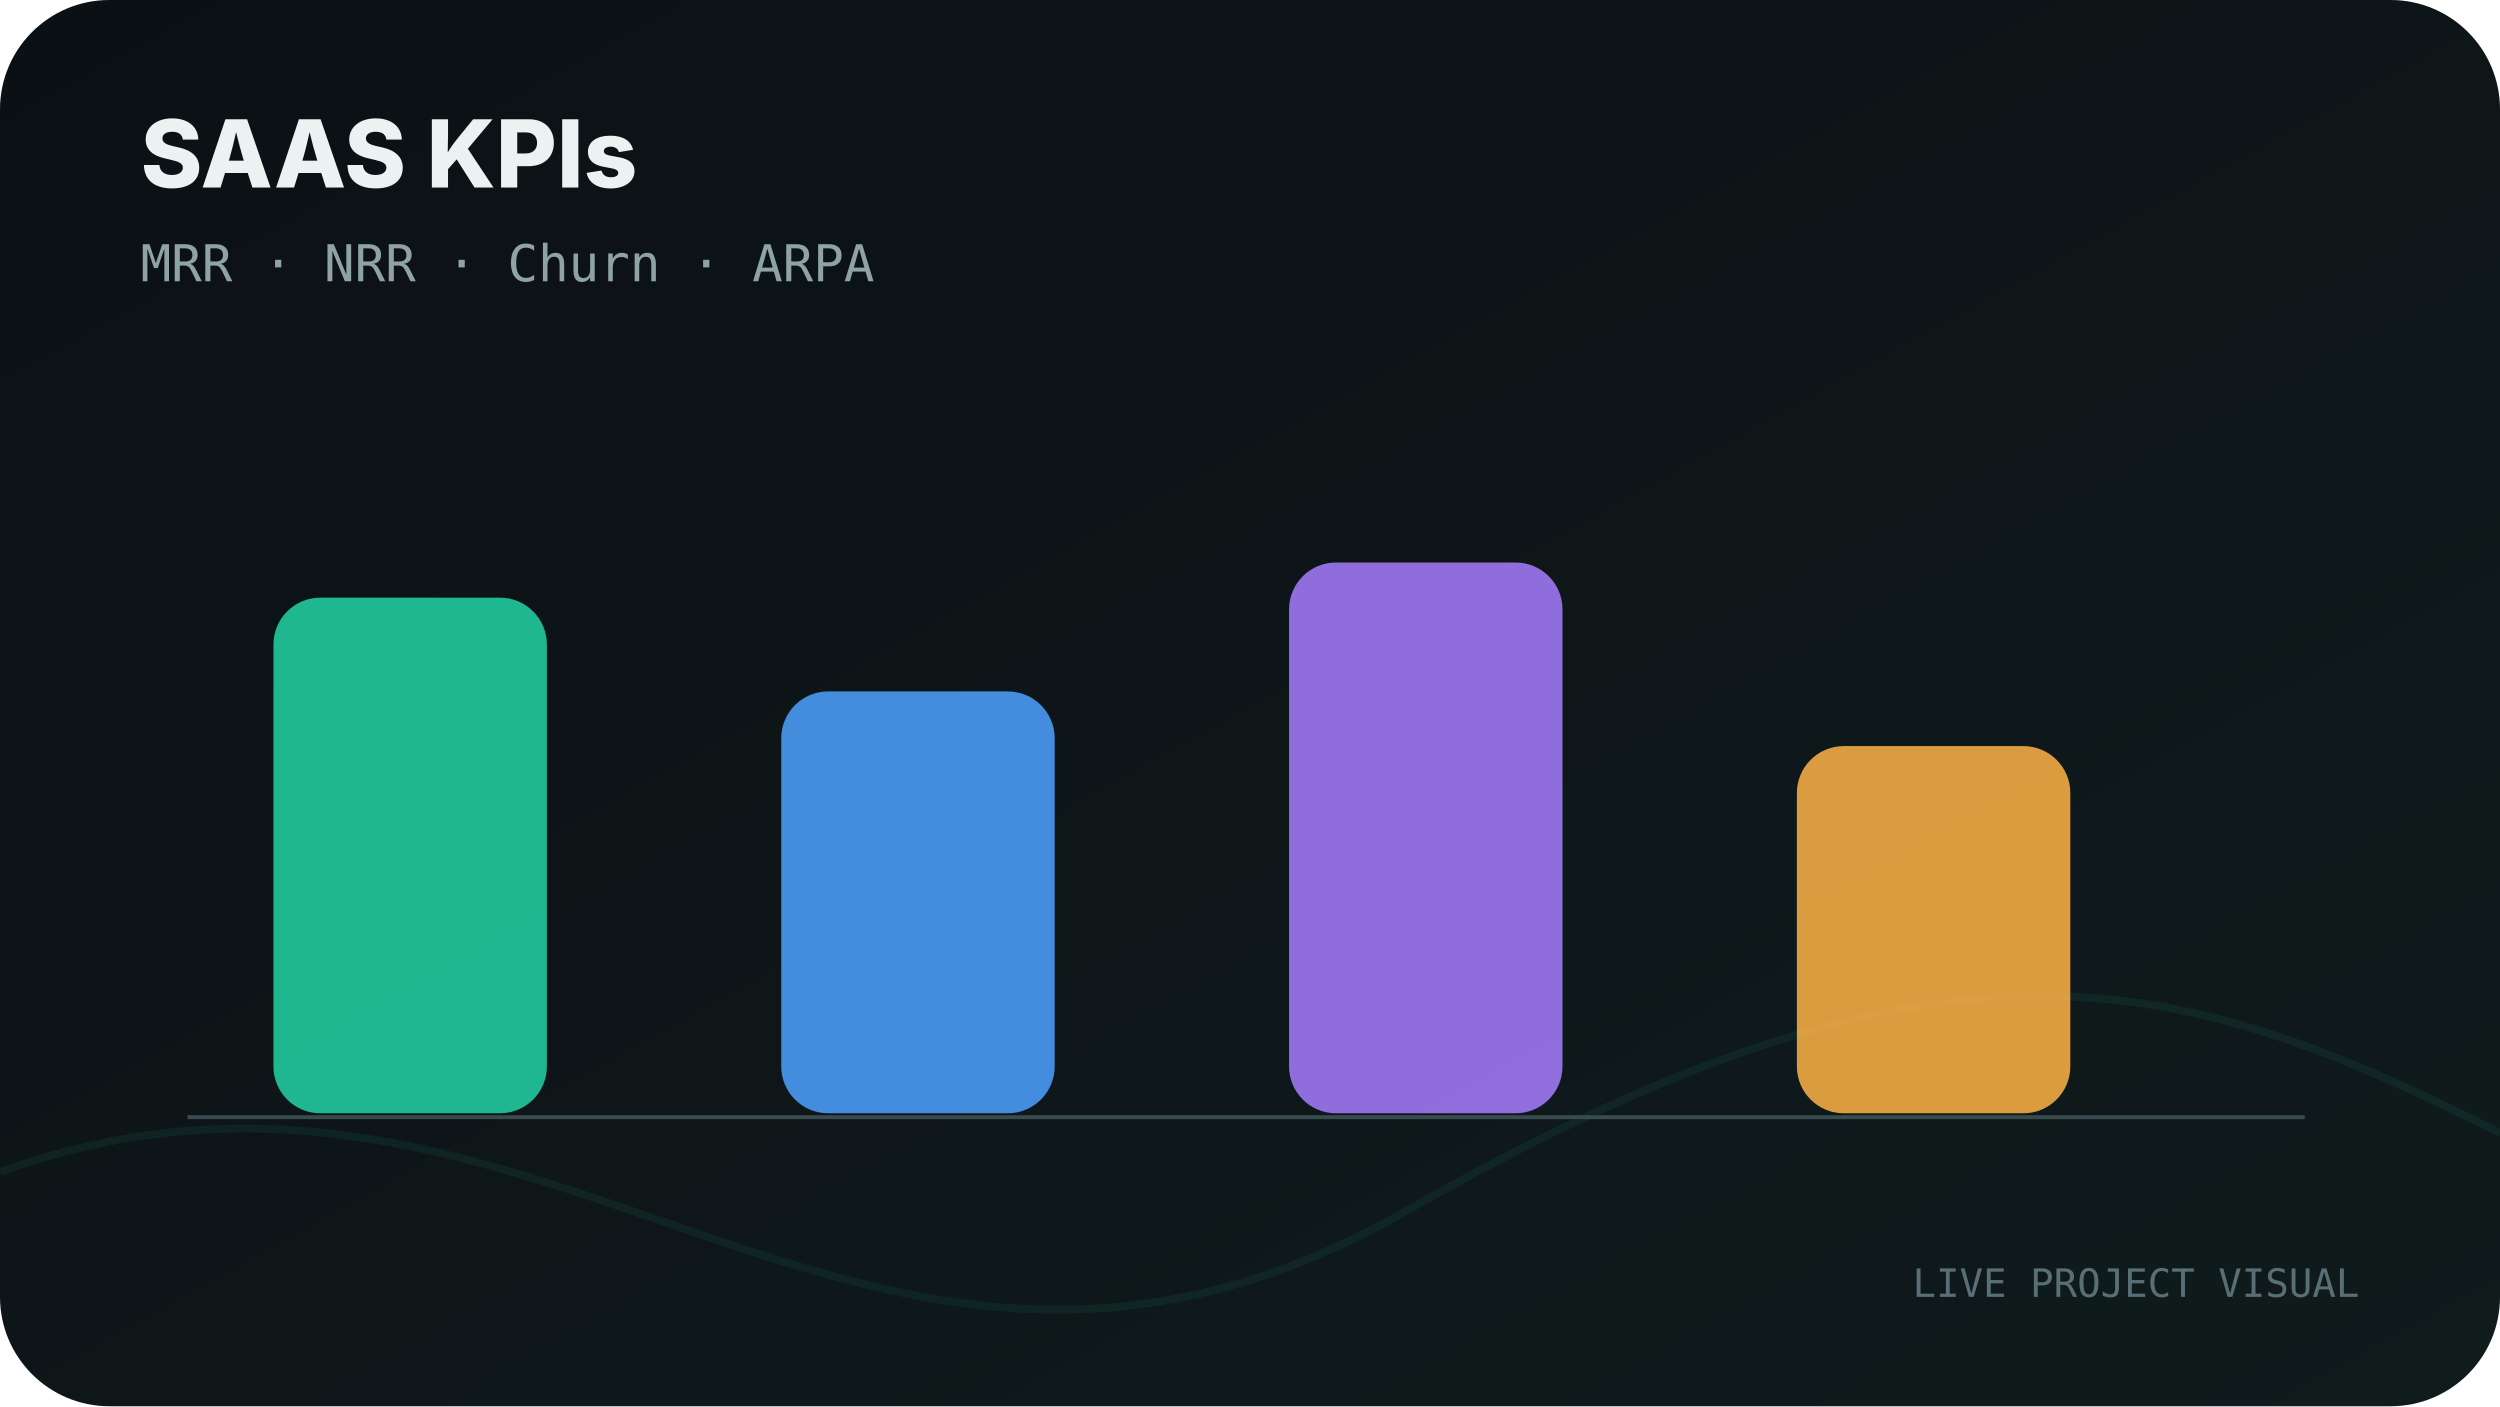
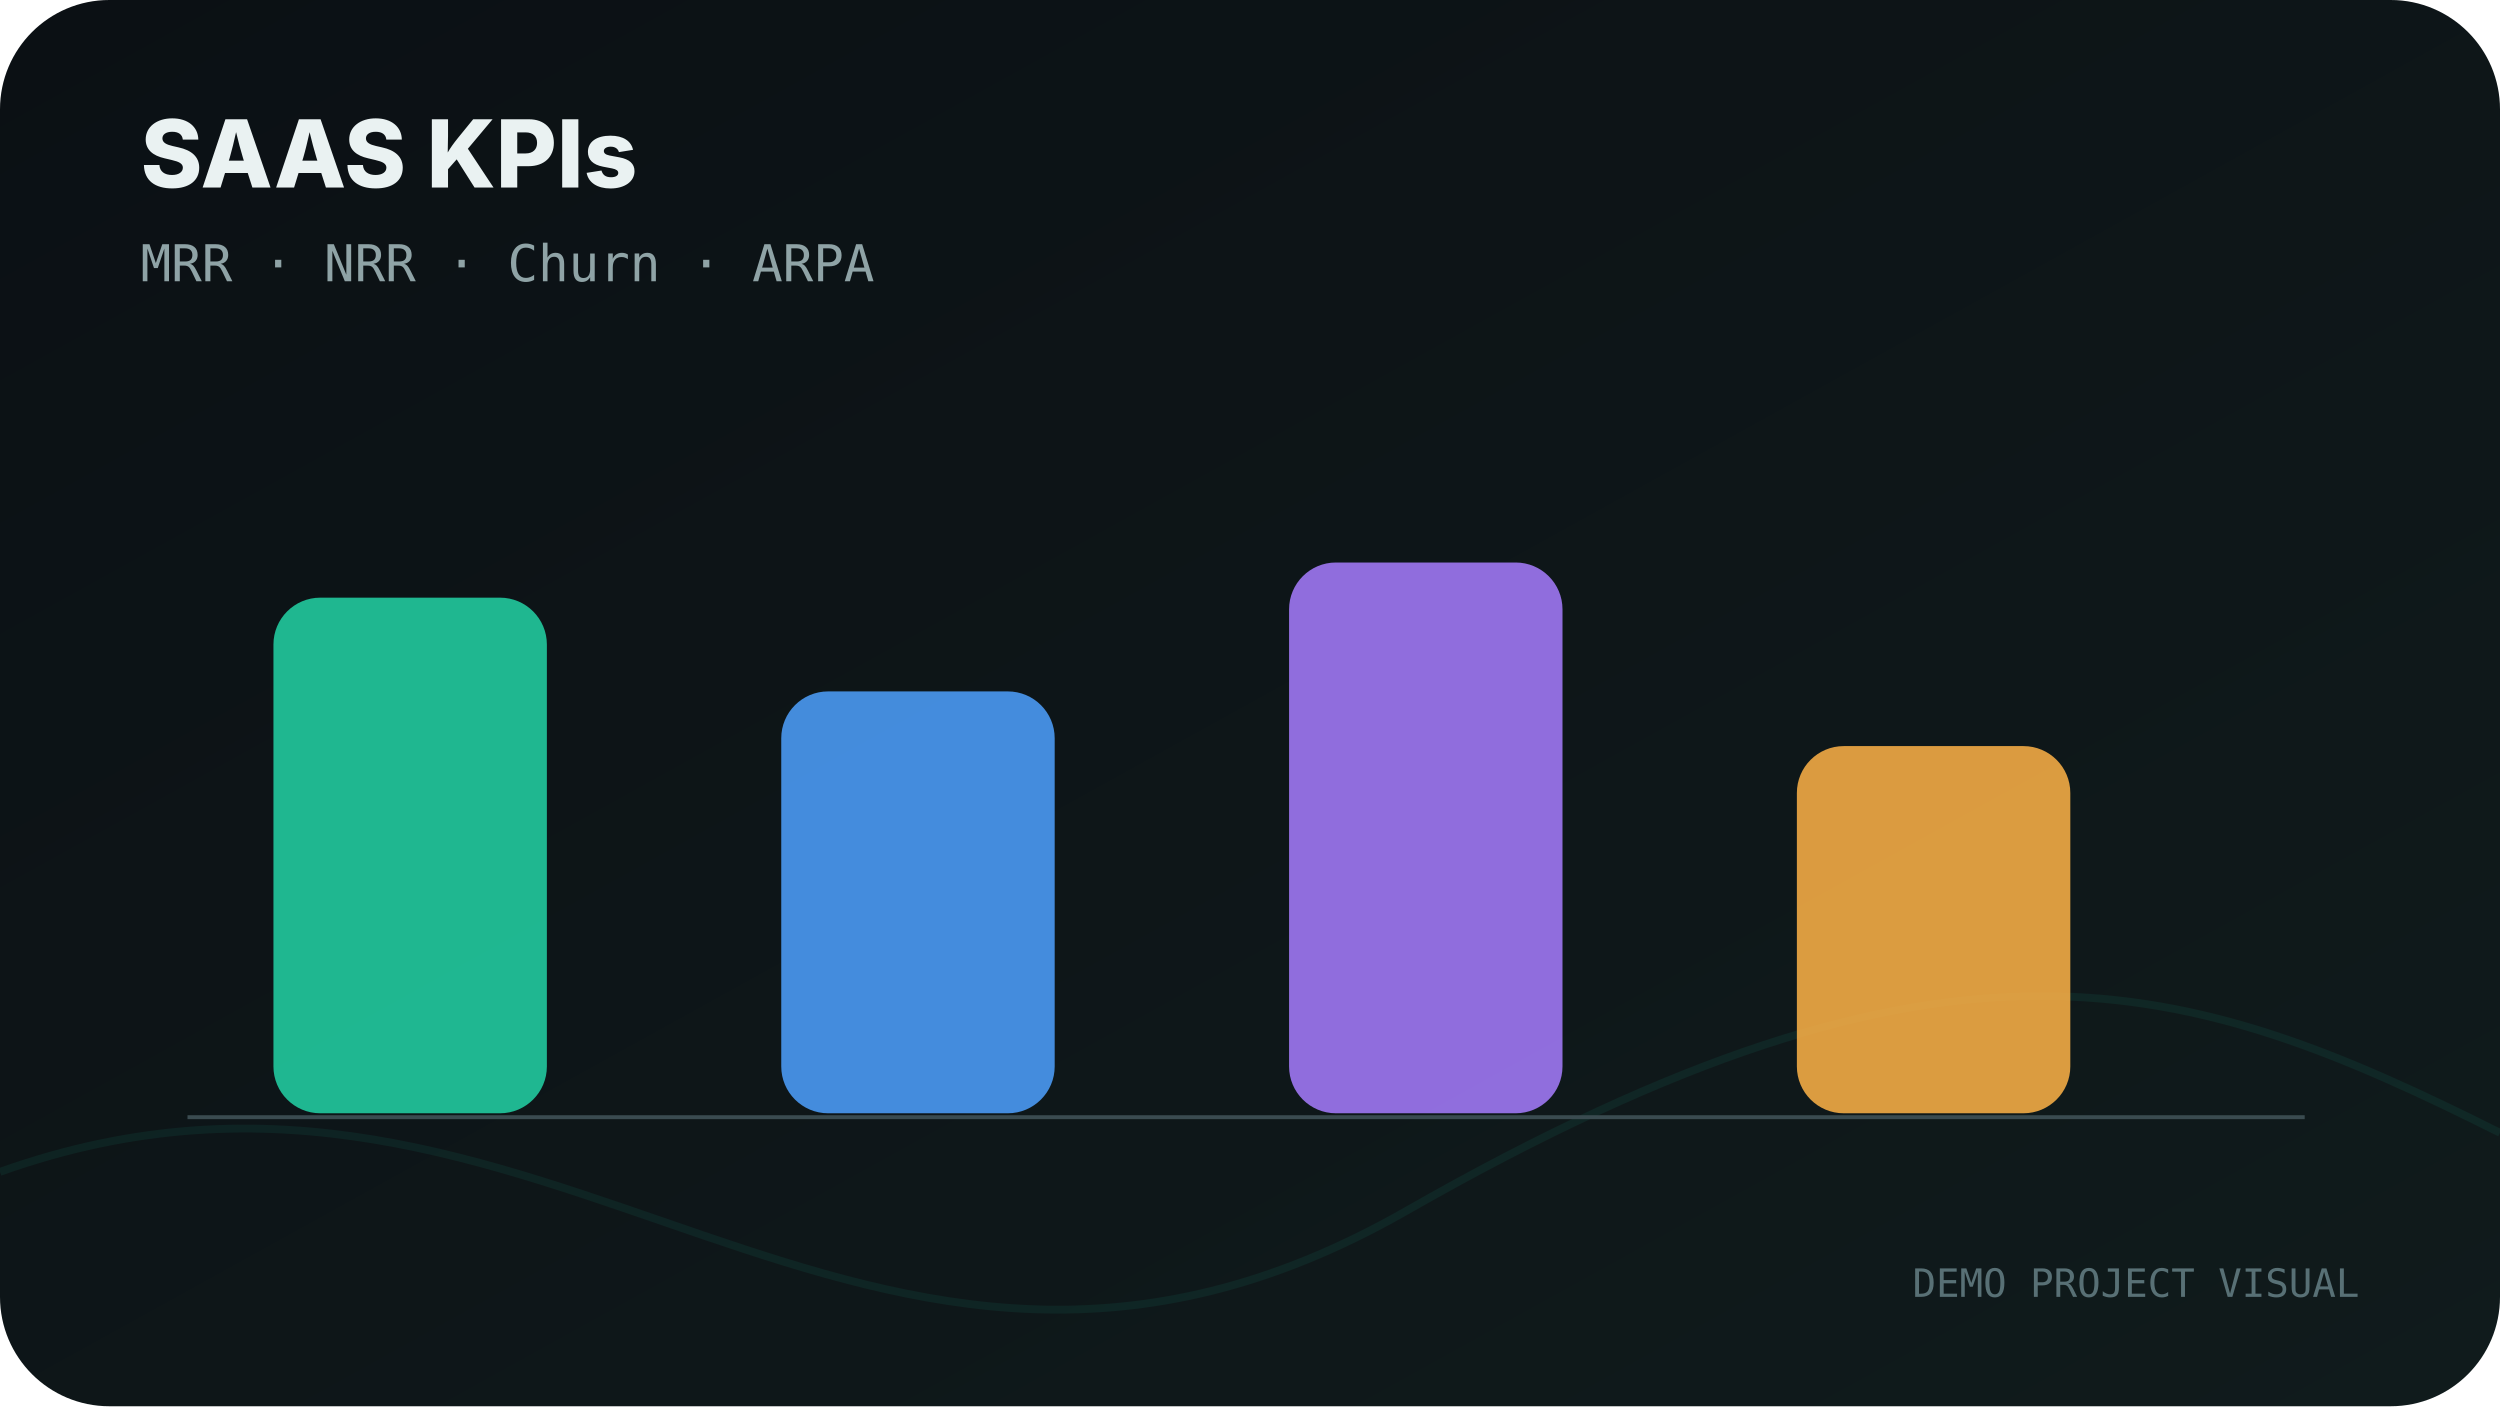
<svg xmlns="http://www.w3.org/2000/svg" viewBox="0 0 640 360">
  <style>@media(prefers-reduced-motion:reduce){*{animation:none!important}}.pulse{animation:pulse 1.8s ease-in-out infinite}.dash{stroke-dasharray:8 8;animation:dash 1.2s linear infinite}.float{animation:float 2.8s ease-in-out infinite}@keyframes pulse{50%{opacity:.35}}@keyframes dash{to{stroke-dashoffset:-32}}@keyframes float{50%{transform:translateY(-7px)}}</style>
  <defs>
    <linearGradient id="g" x1="0" y1="0" x2="1" y2="1">
      <stop stop-color="#0b1014" />
      <stop offset="1" stop-color="#101b1c" />
    </linearGradient>
    <filter id="glow">
      <feGaussianBlur stdDeviation="4" result="b" />
      <feMerge>
        <feMergeNode in="b" />
        <feMergeNode in="SourceGraphic" />
      </feMerge>
    </filter>
  </defs>
  <rect width="640" height="360" rx="28" fill="url(#g)" />
  <path d="M0 300 C140 250 220 390 360 310 S560 250 640 290" fill="none" stroke="#22d3a6" stroke-opacity=".08" stroke-width="2" />
  <text x="36" y="48" fill="#eaf2f2" font-family="Inter,Arial" font-size="24" font-weight="800">SAAS KPIs</text>
  <text x="36" y="72" fill="#8fa3a6" font-family="monospace" font-size="13">MRR · NRR · Churn · ARPA</text>
  <rect x="70" y="153" width="70" height="132" rx="12" fill="#22d3a6" opacity=".85">
    <animate attributeName="height" values="20;132;118;132" dur="3s" repeatCount="indefinite" />
    <animate attributeName="y" values="265;153;167;153" dur="3s" repeatCount="indefinite" />
  </rect>
  <rect x="200" y="177" width="70" height="108" rx="12" fill="#4ea1ff" opacity=".85">
    <animate attributeName="height" values="20;108;97;108" dur="3s" repeatCount="indefinite" />
    <animate attributeName="y" values="265;177;188;177" dur="3s" repeatCount="indefinite" />
  </rect>
  <rect x="330" y="144" width="70" height="141" rx="12" fill="#a77cff" opacity=".85">
    <animate attributeName="height" values="20;141;126;141" dur="3s" repeatCount="indefinite" />
    <animate attributeName="y" values="265;144;159;144" dur="3s" repeatCount="indefinite" />
  </rect>
  <rect x="460" y="191" width="70" height="94" rx="12" fill="#ffb347" opacity=".85">
    <animate attributeName="height" values="20;94;84;94" dur="3s" repeatCount="indefinite" />
    <animate attributeName="y" values="265;191;201;191" dur="3s" repeatCount="indefinite" />
  </rect>
  <line x1="48" y1="286" x2="590" y2="286" stroke="#3a4b50" />
-   <text x="604" y="332" text-anchor="end" fill="#587075" font-family="monospace" font-size="10">LIVE PROJECT VISUAL</text>
+   <text x="604" y="332" text-anchor="end" fill="#587075" font-family="monospace" font-size="10">DEMO PROJECT VISUAL</text>
</svg>
